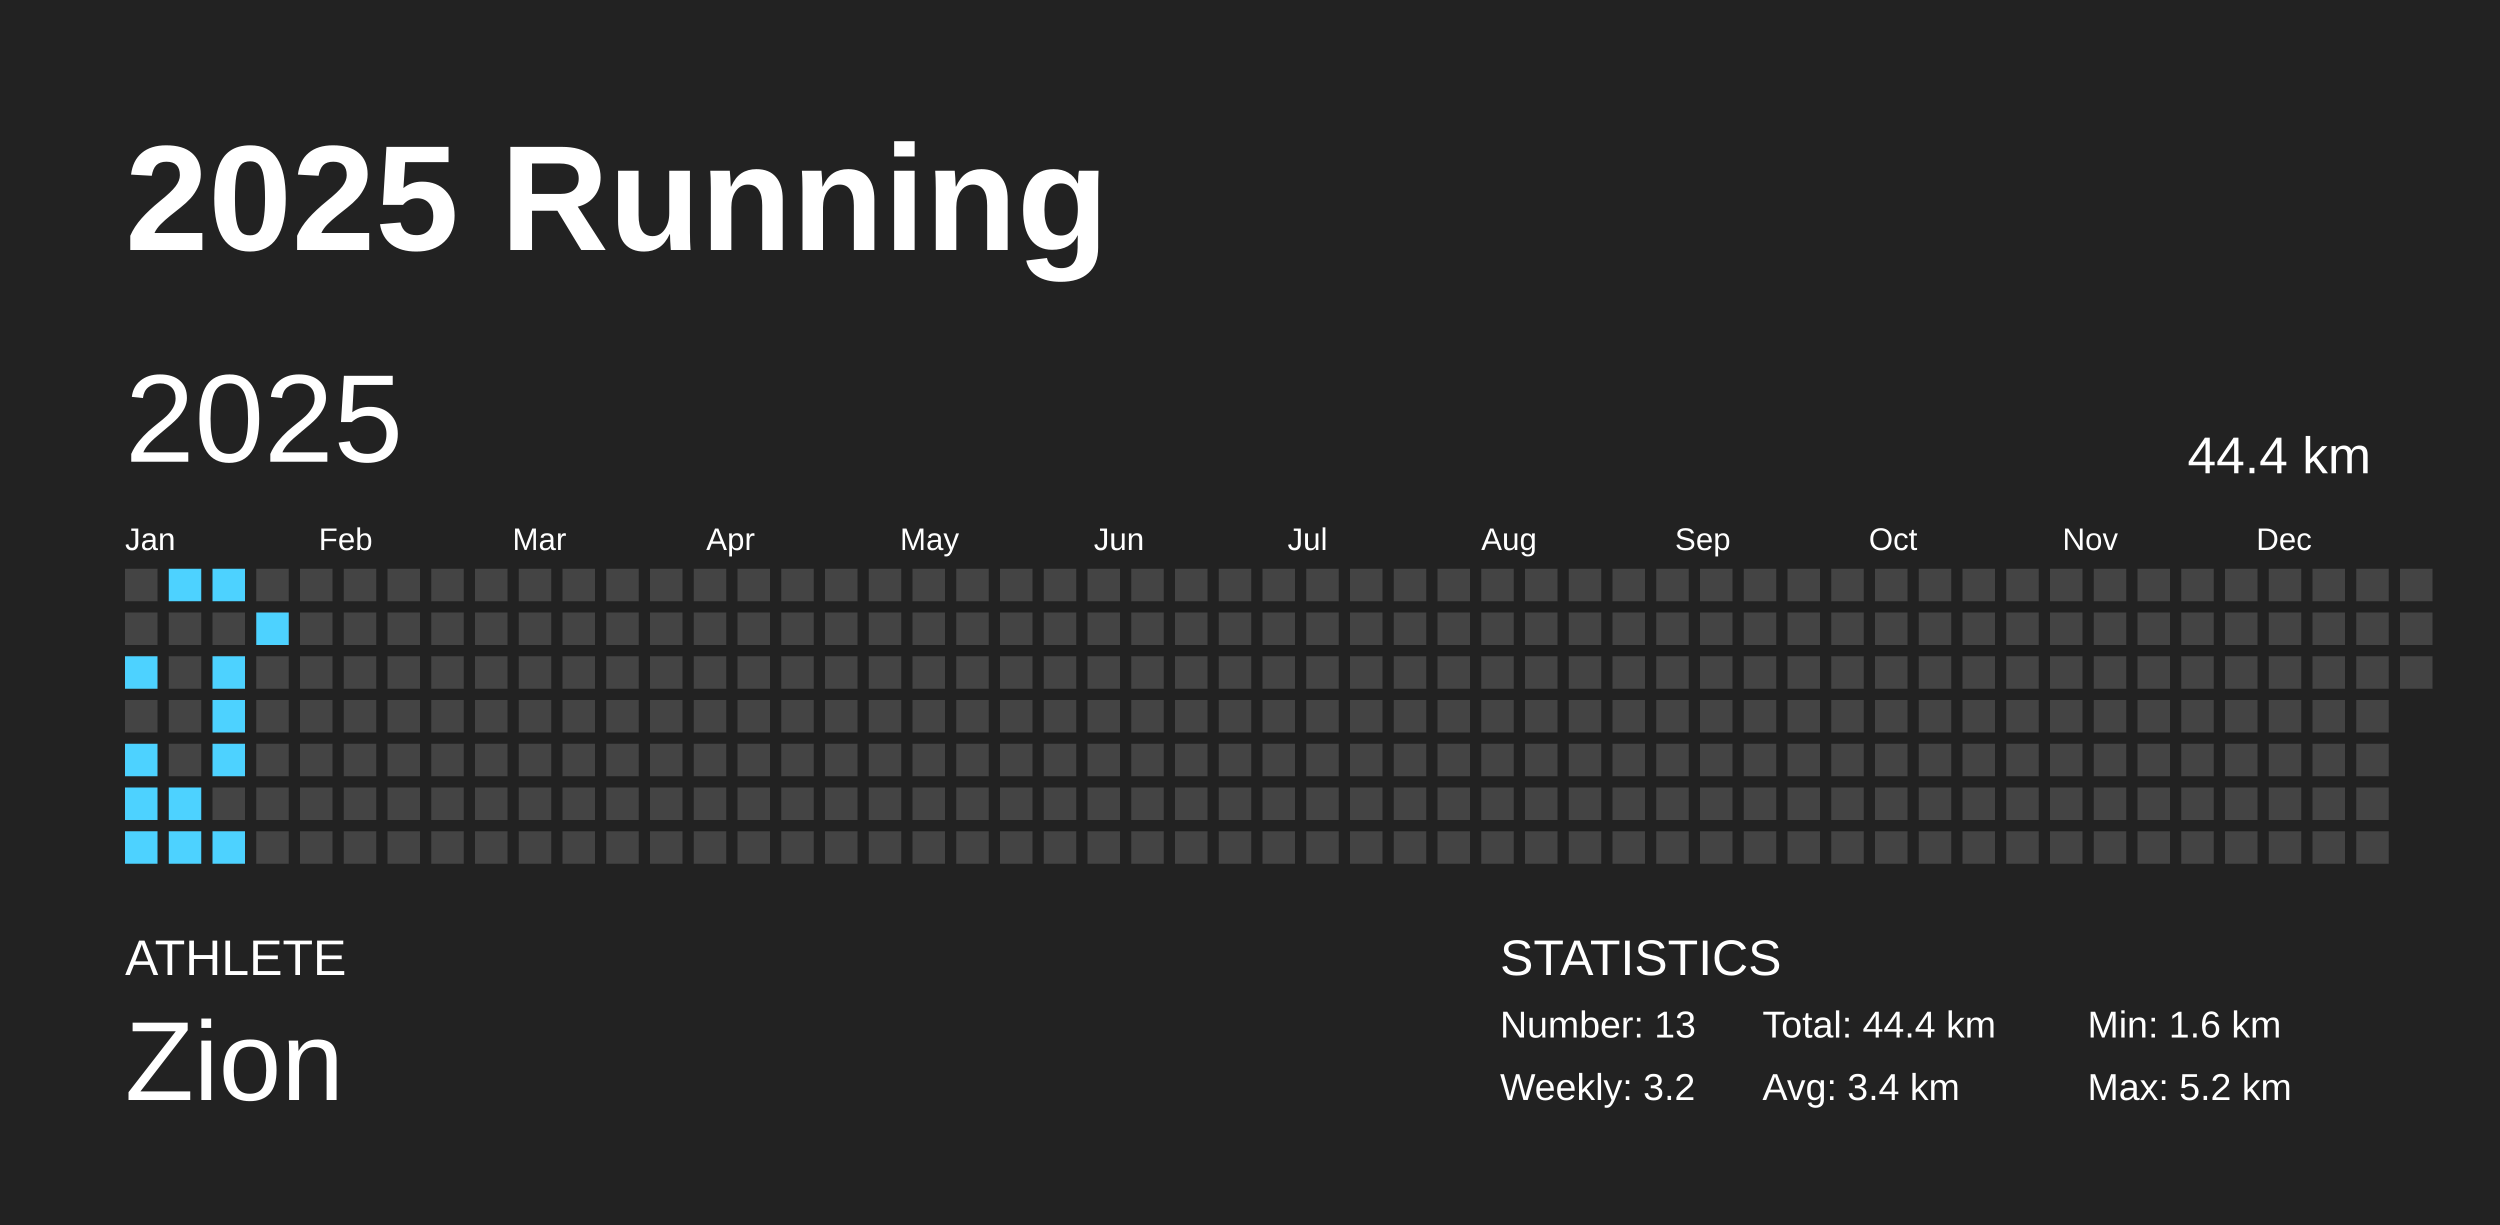
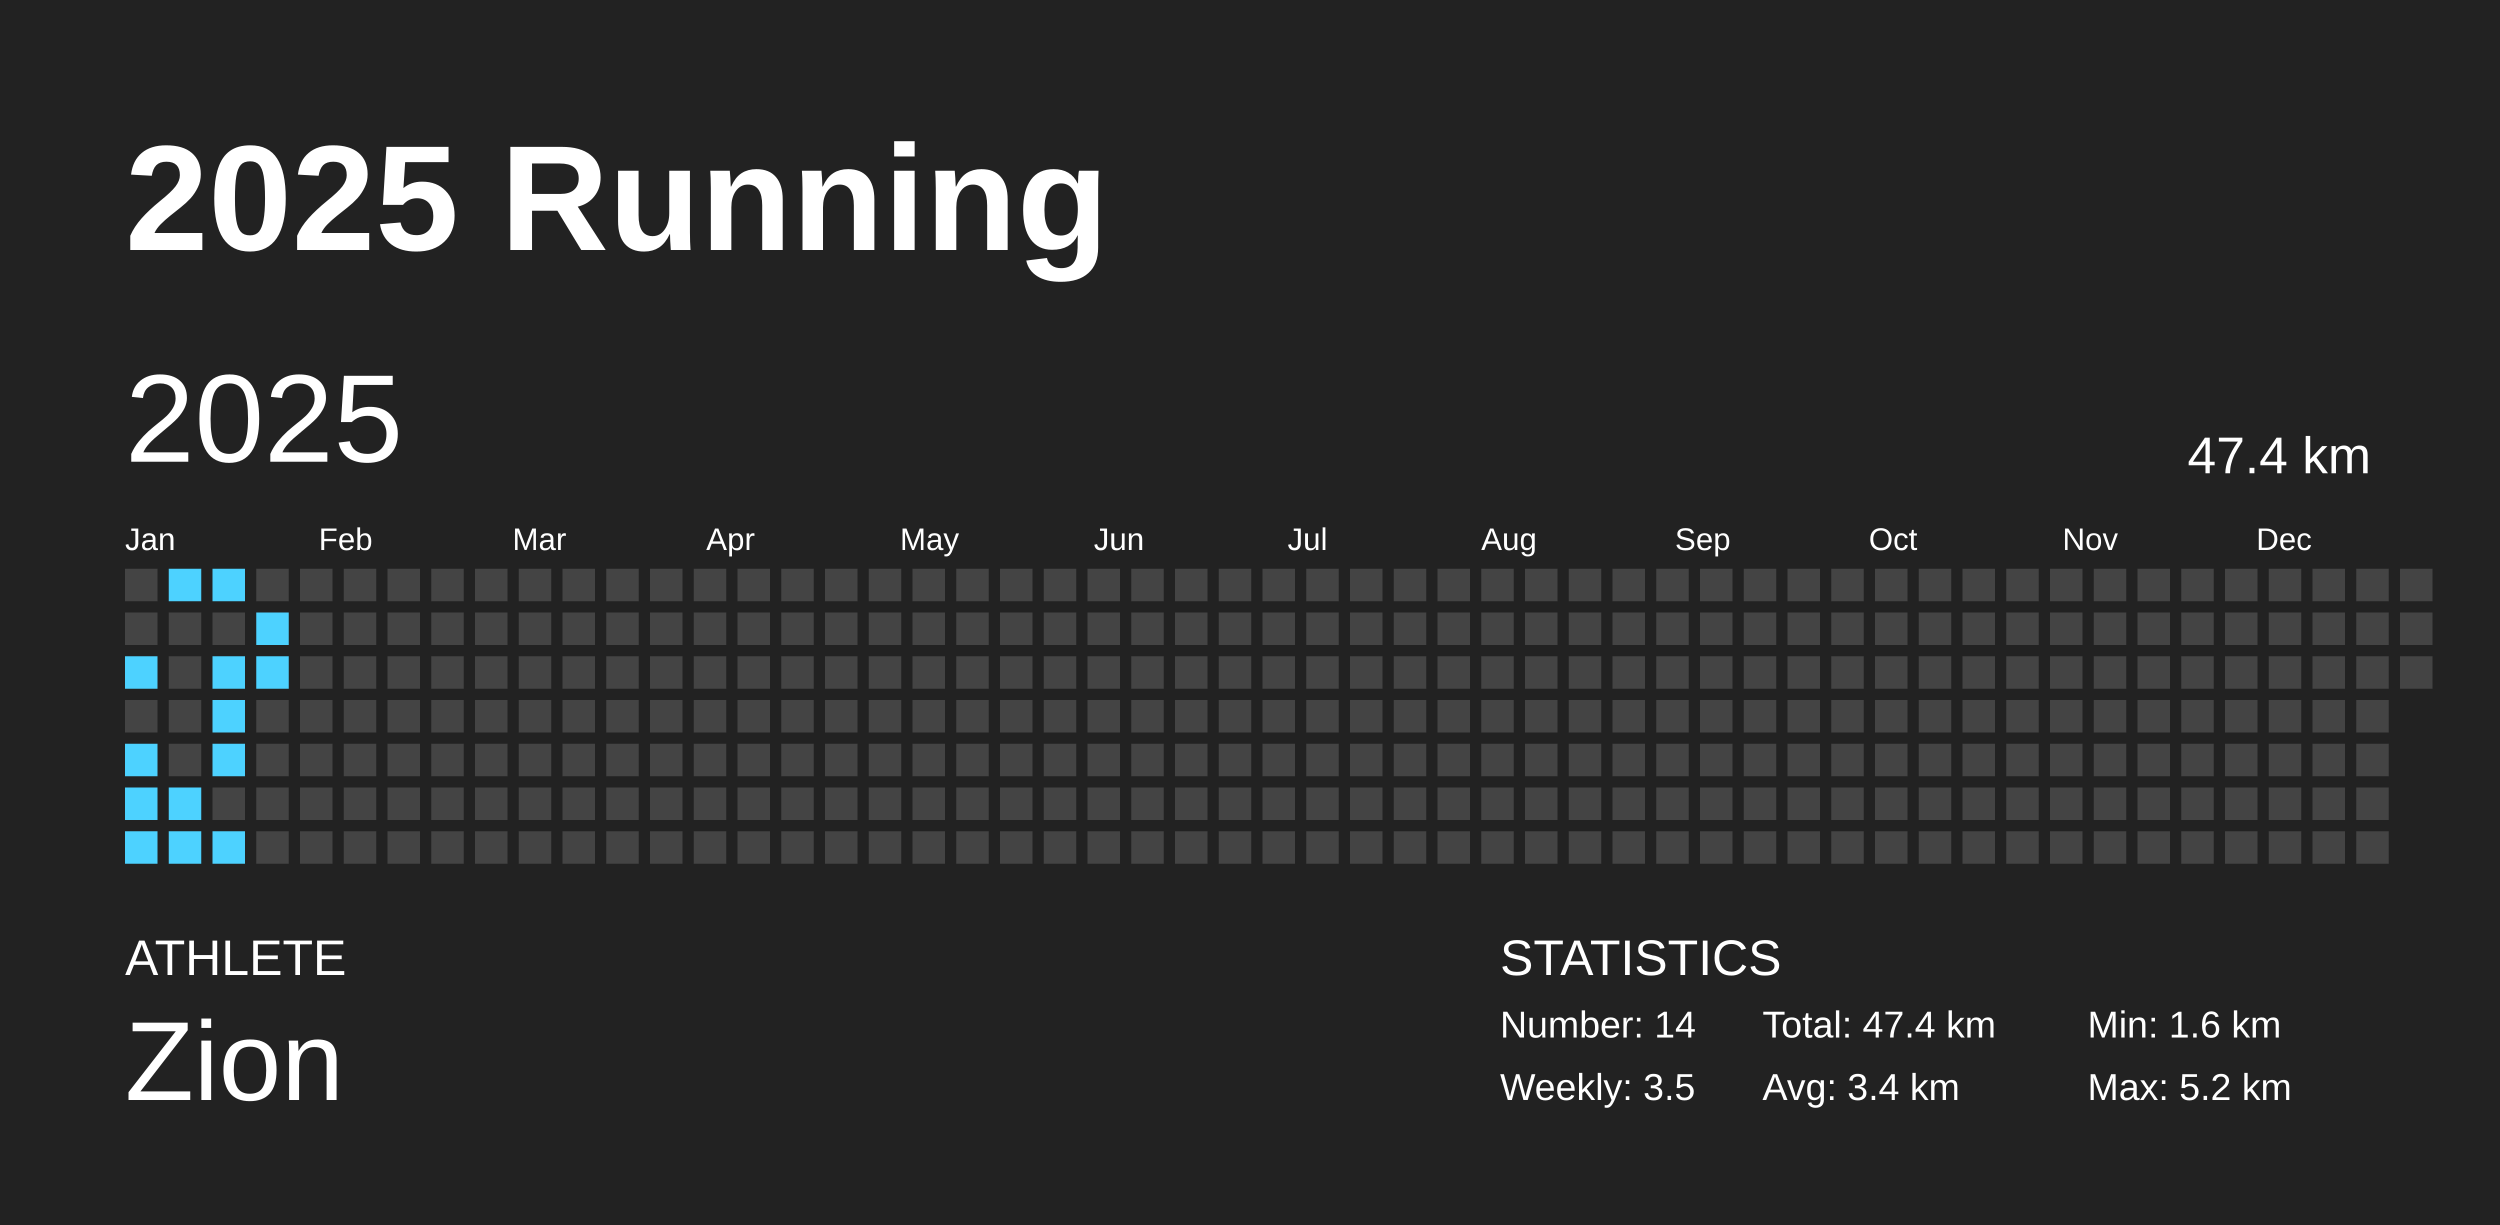
<svg xmlns="http://www.w3.org/2000/svg" baseProfile="full" height="98mm" version="1.1" viewBox="0,0,200,98" width="200mm">
  <defs />
  <rect fill="#222222" height="98" width="200" x="0" y="0" />
  <text fill="#FFFFFF" style="font-size:12px; font-family:Arial; font-weight:bold;" x="10" y="20">2025 Running</text>
  <text fill="#FFFFFF" style="font-size:4px; font-family:Arial" x="10" y="78">ATHLETE</text>
  <text fill="#FFFFFF" style="font-size:9px; font-family:Arial" x="10" y="88">Zion</text>
  <text fill="#FFFFFF" style="font-size:4px; font-family:Arial" x="120" y="78">STATISTICS</text>
-   <text fill="#FFFFFF" style="font-size:3px; font-family:Arial" x="120" y="83">Number: 13</text>
-   <text fill="#FFFFFF" style="font-size:3px; font-family:Arial" x="120" y="88">Weekly: 3.2</text>
-   <text fill="#FFFFFF" style="font-size:3px; font-family:Arial" x="141" y="83">Total: 44.4 km</text>
+   <text fill="#FFFFFF" style="font-size:3px; font-family:Arial" x="120" y="83">Number: 14</text>
+   <text fill="#FFFFFF" style="font-size:3px; font-family:Arial" x="120" y="88">Weekly: 3.5</text>
+   <text fill="#FFFFFF" style="font-size:3px; font-family:Arial" x="141" y="83">Total: 47.4 km</text>
  <text fill="#FFFFFF" style="font-size:3px; font-family:Arial" x="141" y="88">Avg: 3.4 km</text>
  <text fill="#FFFFFF" style="font-size:3px; font-family:Arial" x="167" y="83">Min: 1.6 km</text>
  <text fill="#FFFFFF" style="font-size:3px; font-family:Arial" x="167" y="88">Max: 5.2 km</text>
  <text dominant-baseline="hanging" fill="#FFFFFF" style="font-size:10.0px; font-family:Arial;" x="10" y="30">2025</text>
-   <text dominant-baseline="hanging" fill="#FFFFFF" style="font-size:4.125px; font-family:Arial;" x="175" y="35">44.4 km</text>
+   <text dominant-baseline="hanging" fill="#FFFFFF" style="font-size:4.125px; font-family:Arial;" x="175" y="35">47.4 km</text>
  <text fill="#FFFFFF" style="font-size:2.5px; font-family:Arial" x="10.0" y="44">Jan</text>
  <text fill="#FFFFFF" style="font-size:2.5px; font-family:Arial" x="25.5" y="44">Feb</text>
  <text fill="#FFFFFF" style="font-size:2.5px; font-family:Arial" x="41.0" y="44">Mar</text>
  <text fill="#FFFFFF" style="font-size:2.5px; font-family:Arial" x="56.5" y="44">Apr</text>
  <text fill="#FFFFFF" style="font-size:2.5px; font-family:Arial" x="72.0" y="44">May</text>
  <text fill="#FFFFFF" style="font-size:2.5px; font-family:Arial" x="87.5" y="44">Jun</text>
  <text fill="#FFFFFF" style="font-size:2.5px; font-family:Arial" x="103.0" y="44">Jul</text>
  <text fill="#FFFFFF" style="font-size:2.5px; font-family:Arial" x="118.5" y="44">Aug</text>
  <text fill="#FFFFFF" style="font-size:2.5px; font-family:Arial" x="134.0" y="44">Sep</text>
  <text fill="#FFFFFF" style="font-size:2.5px; font-family:Arial" x="149.5" y="44">Oct</text>
  <text fill="#FFFFFF" style="font-size:2.5px; font-family:Arial" x="165.0" y="44">Nov</text>
  <text fill="#FFFFFF" style="font-size:2.5px; font-family:Arial" x="180.5" y="44">Dec</text>
  <rect fill="#444444" height="2.6" width="2.6" x="10.0" y="45.5" />
  <rect fill="#444444" height="2.6" width="2.6" x="10.0" y="49.0" />
  <rect fill="#4dd2ff" height="2.6" width="2.6" x="10.0" y="52.5" />
  <rect fill="#444444" height="2.6" width="2.6" x="10.0" y="56.0" />
  <rect fill="#4dd2ff" height="2.6" width="2.6" x="10.0" y="59.5" />
  <rect fill="#4dd2ff" height="2.6" width="2.6" x="10.0" y="63.0" />
  <rect fill="#4dd2ff" height="2.6" width="2.6" x="10.0" y="66.5" />
  <rect fill="#4dd2ff" height="2.6" width="2.6" x="13.5" y="45.5" />
  <rect fill="#444444" height="2.6" width="2.6" x="13.5" y="49.0" />
  <rect fill="#444444" height="2.6" width="2.6" x="13.5" y="52.5" />
  <rect fill="#444444" height="2.6" width="2.6" x="13.5" y="56.0" />
  <rect fill="#444444" height="2.6" width="2.6" x="13.5" y="59.5" />
  <rect fill="#4dd2ff" height="2.6" width="2.6" x="13.5" y="63.0" />
  <rect fill="#4dd2ff" height="2.6" width="2.6" x="13.5" y="66.5" />
  <rect fill="#4dd2ff" height="2.6" width="2.6" x="17.0" y="45.5" />
  <rect fill="#444444" height="2.6" width="2.6" x="17.0" y="49.0" />
  <rect fill="#4dd2ff" height="2.6" width="2.6" x="17.0" y="52.5" />
  <rect fill="#4dd2ff" height="2.6" width="2.6" x="17.0" y="56.0" />
  <rect fill="#4dd2ff" height="2.6" width="2.6" x="17.0" y="59.5" />
  <rect fill="#444444" height="2.6" width="2.6" x="17.0" y="63.0" />
  <rect fill="#4dd2ff" height="2.6" width="2.6" x="17.0" y="66.5" />
  <rect fill="#444444" height="2.6" width="2.6" x="20.5" y="45.5" />
  <rect fill="#4dd2ff" height="2.6" width="2.6" x="20.5" y="49.0" />
-   <rect fill="#444444" height="2.6" width="2.6" x="20.5" y="52.5" />
+   <rect fill="#4dd2ff" height="2.6" width="2.6" x="20.5" y="52.5" />
  <rect fill="#444444" height="2.6" width="2.6" x="20.5" y="56.0" />
  <rect fill="#444444" height="2.6" width="2.6" x="20.5" y="59.5" />
  <rect fill="#444444" height="2.6" width="2.6" x="20.5" y="63.0" />
  <rect fill="#444444" height="2.6" width="2.6" x="20.5" y="66.5" />
  <rect fill="#444444" height="2.6" width="2.6" x="24.0" y="45.5" />
  <rect fill="#444444" height="2.6" width="2.6" x="24.0" y="49.0" />
  <rect fill="#444444" height="2.6" width="2.6" x="24.0" y="52.5" />
  <rect fill="#444444" height="2.6" width="2.6" x="24.0" y="56.0" />
  <rect fill="#444444" height="2.6" width="2.6" x="24.0" y="59.5" />
  <rect fill="#444444" height="2.6" width="2.6" x="24.0" y="63.0" />
  <rect fill="#444444" height="2.6" width="2.6" x="24.0" y="66.5" />
  <rect fill="#444444" height="2.6" width="2.6" x="27.5" y="45.5" />
  <rect fill="#444444" height="2.6" width="2.6" x="27.5" y="49.0" />
  <rect fill="#444444" height="2.6" width="2.6" x="27.5" y="52.5" />
  <rect fill="#444444" height="2.6" width="2.6" x="27.5" y="56.0" />
  <rect fill="#444444" height="2.6" width="2.6" x="27.5" y="59.5" />
  <rect fill="#444444" height="2.6" width="2.6" x="27.5" y="63.0" />
  <rect fill="#444444" height="2.6" width="2.6" x="27.5" y="66.5" />
  <rect fill="#444444" height="2.6" width="2.6" x="31.0" y="45.5" />
  <rect fill="#444444" height="2.6" width="2.6" x="31.0" y="49.0" />
  <rect fill="#444444" height="2.6" width="2.6" x="31.0" y="52.5" />
  <rect fill="#444444" height="2.6" width="2.6" x="31.0" y="56.0" />
  <rect fill="#444444" height="2.6" width="2.6" x="31.0" y="59.5" />
  <rect fill="#444444" height="2.6" width="2.6" x="31.0" y="63.0" />
  <rect fill="#444444" height="2.6" width="2.6" x="31.0" y="66.5" />
  <rect fill="#444444" height="2.6" width="2.6" x="34.5" y="45.5" />
  <rect fill="#444444" height="2.6" width="2.6" x="34.5" y="49.0" />
  <rect fill="#444444" height="2.6" width="2.6" x="34.5" y="52.5" />
  <rect fill="#444444" height="2.6" width="2.6" x="34.5" y="56.0" />
  <rect fill="#444444" height="2.6" width="2.6" x="34.5" y="59.5" />
  <rect fill="#444444" height="2.6" width="2.6" x="34.5" y="63.0" />
  <rect fill="#444444" height="2.6" width="2.6" x="34.5" y="66.5" />
  <rect fill="#444444" height="2.6" width="2.6" x="38.0" y="45.5" />
  <rect fill="#444444" height="2.6" width="2.6" x="38.0" y="49.0" />
  <rect fill="#444444" height="2.6" width="2.6" x="38.0" y="52.5" />
  <rect fill="#444444" height="2.6" width="2.6" x="38.0" y="56.0" />
  <rect fill="#444444" height="2.6" width="2.6" x="38.0" y="59.5" />
  <rect fill="#444444" height="2.6" width="2.6" x="38.0" y="63.0" />
  <rect fill="#444444" height="2.6" width="2.6" x="38.0" y="66.5" />
  <rect fill="#444444" height="2.6" width="2.6" x="41.5" y="45.5" />
  <rect fill="#444444" height="2.6" width="2.6" x="41.5" y="49.0" />
  <rect fill="#444444" height="2.6" width="2.6" x="41.5" y="52.5" />
  <rect fill="#444444" height="2.6" width="2.6" x="41.5" y="56.0" />
  <rect fill="#444444" height="2.6" width="2.6" x="41.5" y="59.5" />
  <rect fill="#444444" height="2.6" width="2.6" x="41.5" y="63.0" />
  <rect fill="#444444" height="2.6" width="2.6" x="41.5" y="66.5" />
  <rect fill="#444444" height="2.6" width="2.6" x="45.0" y="45.5" />
  <rect fill="#444444" height="2.6" width="2.6" x="45.0" y="49.0" />
  <rect fill="#444444" height="2.6" width="2.6" x="45.0" y="52.5" />
  <rect fill="#444444" height="2.6" width="2.6" x="45.0" y="56.0" />
  <rect fill="#444444" height="2.6" width="2.6" x="45.0" y="59.5" />
  <rect fill="#444444" height="2.6" width="2.6" x="45.0" y="63.0" />
  <rect fill="#444444" height="2.6" width="2.6" x="45.0" y="66.5" />
  <rect fill="#444444" height="2.6" width="2.6" x="48.5" y="45.5" />
  <rect fill="#444444" height="2.6" width="2.6" x="48.5" y="49.0" />
  <rect fill="#444444" height="2.6" width="2.6" x="48.5" y="52.5" />
  <rect fill="#444444" height="2.6" width="2.6" x="48.5" y="56.0" />
  <rect fill="#444444" height="2.6" width="2.6" x="48.5" y="59.5" />
  <rect fill="#444444" height="2.6" width="2.6" x="48.5" y="63.0" />
  <rect fill="#444444" height="2.6" width="2.6" x="48.5" y="66.5" />
  <rect fill="#444444" height="2.6" width="2.6" x="52.0" y="45.5" />
  <rect fill="#444444" height="2.6" width="2.6" x="52.0" y="49.0" />
  <rect fill="#444444" height="2.6" width="2.6" x="52.0" y="52.5" />
  <rect fill="#444444" height="2.6" width="2.6" x="52.0" y="56.0" />
  <rect fill="#444444" height="2.6" width="2.6" x="52.0" y="59.5" />
  <rect fill="#444444" height="2.6" width="2.6" x="52.0" y="63.0" />
  <rect fill="#444444" height="2.6" width="2.6" x="52.0" y="66.5" />
  <rect fill="#444444" height="2.6" width="2.6" x="55.5" y="45.5" />
  <rect fill="#444444" height="2.6" width="2.6" x="55.5" y="49.0" />
  <rect fill="#444444" height="2.6" width="2.6" x="55.5" y="52.5" />
  <rect fill="#444444" height="2.6" width="2.6" x="55.5" y="56.0" />
  <rect fill="#444444" height="2.6" width="2.6" x="55.5" y="59.5" />
  <rect fill="#444444" height="2.6" width="2.6" x="55.5" y="63.0" />
  <rect fill="#444444" height="2.6" width="2.6" x="55.5" y="66.5" />
  <rect fill="#444444" height="2.6" width="2.6" x="59.0" y="45.5" />
  <rect fill="#444444" height="2.6" width="2.6" x="59.0" y="49.0" />
  <rect fill="#444444" height="2.6" width="2.6" x="59.0" y="52.5" />
  <rect fill="#444444" height="2.6" width="2.6" x="59.0" y="56.0" />
  <rect fill="#444444" height="2.6" width="2.6" x="59.0" y="59.5" />
  <rect fill="#444444" height="2.6" width="2.6" x="59.0" y="63.0" />
  <rect fill="#444444" height="2.6" width="2.6" x="59.0" y="66.5" />
  <rect fill="#444444" height="2.6" width="2.6" x="62.5" y="45.5" />
  <rect fill="#444444" height="2.6" width="2.6" x="62.5" y="49.0" />
  <rect fill="#444444" height="2.6" width="2.6" x="62.5" y="52.5" />
  <rect fill="#444444" height="2.6" width="2.6" x="62.5" y="56.0" />
  <rect fill="#444444" height="2.6" width="2.6" x="62.5" y="59.5" />
  <rect fill="#444444" height="2.6" width="2.6" x="62.5" y="63.0" />
  <rect fill="#444444" height="2.6" width="2.6" x="62.5" y="66.5" />
  <rect fill="#444444" height="2.6" width="2.6" x="66.0" y="45.5" />
  <rect fill="#444444" height="2.6" width="2.6" x="66.0" y="49.0" />
  <rect fill="#444444" height="2.6" width="2.6" x="66.0" y="52.5" />
  <rect fill="#444444" height="2.6" width="2.6" x="66.0" y="56.0" />
  <rect fill="#444444" height="2.6" width="2.6" x="66.0" y="59.5" />
  <rect fill="#444444" height="2.6" width="2.6" x="66.0" y="63.0" />
  <rect fill="#444444" height="2.6" width="2.6" x="66.0" y="66.5" />
  <rect fill="#444444" height="2.6" width="2.6" x="69.5" y="45.5" />
  <rect fill="#444444" height="2.6" width="2.6" x="69.5" y="49.0" />
  <rect fill="#444444" height="2.6" width="2.6" x="69.5" y="52.5" />
  <rect fill="#444444" height="2.6" width="2.6" x="69.5" y="56.0" />
  <rect fill="#444444" height="2.6" width="2.6" x="69.5" y="59.5" />
  <rect fill="#444444" height="2.6" width="2.6" x="69.5" y="63.0" />
  <rect fill="#444444" height="2.6" width="2.6" x="69.5" y="66.5" />
  <rect fill="#444444" height="2.6" width="2.6" x="73.0" y="45.5" />
  <rect fill="#444444" height="2.6" width="2.6" x="73.0" y="49.0" />
  <rect fill="#444444" height="2.6" width="2.6" x="73.0" y="52.5" />
  <rect fill="#444444" height="2.6" width="2.6" x="73.0" y="56.0" />
  <rect fill="#444444" height="2.6" width="2.6" x="73.0" y="59.5" />
  <rect fill="#444444" height="2.6" width="2.6" x="73.0" y="63.0" />
  <rect fill="#444444" height="2.6" width="2.6" x="73.0" y="66.5" />
  <rect fill="#444444" height="2.6" width="2.6" x="76.5" y="45.5" />
  <rect fill="#444444" height="2.6" width="2.6" x="76.5" y="49.0" />
  <rect fill="#444444" height="2.6" width="2.6" x="76.5" y="52.5" />
  <rect fill="#444444" height="2.6" width="2.6" x="76.5" y="56.0" />
  <rect fill="#444444" height="2.6" width="2.6" x="76.5" y="59.5" />
  <rect fill="#444444" height="2.6" width="2.6" x="76.5" y="63.0" />
  <rect fill="#444444" height="2.6" width="2.6" x="76.5" y="66.5" />
  <rect fill="#444444" height="2.6" width="2.6" x="80.0" y="45.5" />
  <rect fill="#444444" height="2.6" width="2.6" x="80.0" y="49.0" />
  <rect fill="#444444" height="2.6" width="2.6" x="80.0" y="52.5" />
  <rect fill="#444444" height="2.6" width="2.6" x="80.0" y="56.0" />
  <rect fill="#444444" height="2.6" width="2.6" x="80.0" y="59.5" />
  <rect fill="#444444" height="2.6" width="2.6" x="80.0" y="63.0" />
  <rect fill="#444444" height="2.6" width="2.6" x="80.0" y="66.5" />
  <rect fill="#444444" height="2.6" width="2.6" x="83.5" y="45.5" />
  <rect fill="#444444" height="2.6" width="2.6" x="83.5" y="49.0" />
  <rect fill="#444444" height="2.6" width="2.6" x="83.5" y="52.5" />
  <rect fill="#444444" height="2.6" width="2.6" x="83.5" y="56.0" />
  <rect fill="#444444" height="2.6" width="2.6" x="83.5" y="59.5" />
  <rect fill="#444444" height="2.6" width="2.6" x="83.5" y="63.0" />
  <rect fill="#444444" height="2.6" width="2.6" x="83.5" y="66.5" />
  <rect fill="#444444" height="2.6" width="2.6" x="87.0" y="45.5" />
  <rect fill="#444444" height="2.6" width="2.6" x="87.0" y="49.0" />
  <rect fill="#444444" height="2.6" width="2.6" x="87.0" y="52.5" />
  <rect fill="#444444" height="2.6" width="2.6" x="87.0" y="56.0" />
  <rect fill="#444444" height="2.6" width="2.6" x="87.0" y="59.5" />
  <rect fill="#444444" height="2.6" width="2.6" x="87.0" y="63.0" />
  <rect fill="#444444" height="2.6" width="2.6" x="87.0" y="66.5" />
  <rect fill="#444444" height="2.6" width="2.6" x="90.5" y="45.5" />
  <rect fill="#444444" height="2.6" width="2.6" x="90.5" y="49.0" />
  <rect fill="#444444" height="2.6" width="2.6" x="90.5" y="52.5" />
  <rect fill="#444444" height="2.6" width="2.6" x="90.5" y="56.0" />
  <rect fill="#444444" height="2.6" width="2.6" x="90.5" y="59.5" />
  <rect fill="#444444" height="2.6" width="2.6" x="90.5" y="63.0" />
  <rect fill="#444444" height="2.6" width="2.6" x="90.5" y="66.5" />
  <rect fill="#444444" height="2.6" width="2.6" x="94.0" y="45.5" />
  <rect fill="#444444" height="2.6" width="2.6" x="94.0" y="49.0" />
  <rect fill="#444444" height="2.6" width="2.6" x="94.0" y="52.5" />
  <rect fill="#444444" height="2.6" width="2.6" x="94.0" y="56.0" />
  <rect fill="#444444" height="2.6" width="2.6" x="94.0" y="59.5" />
  <rect fill="#444444" height="2.6" width="2.6" x="94.0" y="63.0" />
  <rect fill="#444444" height="2.6" width="2.6" x="94.0" y="66.5" />
  <rect fill="#444444" height="2.6" width="2.6" x="97.5" y="45.5" />
  <rect fill="#444444" height="2.6" width="2.6" x="97.5" y="49.0" />
  <rect fill="#444444" height="2.6" width="2.6" x="97.5" y="52.5" />
  <rect fill="#444444" height="2.6" width="2.6" x="97.5" y="56.0" />
  <rect fill="#444444" height="2.6" width="2.6" x="97.5" y="59.5" />
  <rect fill="#444444" height="2.6" width="2.6" x="97.5" y="63.0" />
  <rect fill="#444444" height="2.6" width="2.6" x="97.5" y="66.5" />
  <rect fill="#444444" height="2.6" width="2.6" x="101.0" y="45.5" />
  <rect fill="#444444" height="2.6" width="2.6" x="101.0" y="49.0" />
  <rect fill="#444444" height="2.6" width="2.6" x="101.0" y="52.5" />
  <rect fill="#444444" height="2.6" width="2.6" x="101.0" y="56.0" />
  <rect fill="#444444" height="2.6" width="2.6" x="101.0" y="59.5" />
  <rect fill="#444444" height="2.6" width="2.6" x="101.0" y="63.0" />
  <rect fill="#444444" height="2.6" width="2.6" x="101.0" y="66.5" />
  <rect fill="#444444" height="2.6" width="2.6" x="104.5" y="45.5" />
  <rect fill="#444444" height="2.6" width="2.6" x="104.5" y="49.0" />
  <rect fill="#444444" height="2.6" width="2.6" x="104.5" y="52.5" />
  <rect fill="#444444" height="2.6" width="2.6" x="104.5" y="56.0" />
  <rect fill="#444444" height="2.6" width="2.6" x="104.5" y="59.5" />
  <rect fill="#444444" height="2.6" width="2.6" x="104.5" y="63.0" />
  <rect fill="#444444" height="2.6" width="2.6" x="104.5" y="66.5" />
  <rect fill="#444444" height="2.6" width="2.6" x="108.0" y="45.5" />
  <rect fill="#444444" height="2.6" width="2.6" x="108.0" y="49.0" />
  <rect fill="#444444" height="2.6" width="2.6" x="108.0" y="52.5" />
  <rect fill="#444444" height="2.6" width="2.6" x="108.0" y="56.0" />
  <rect fill="#444444" height="2.6" width="2.6" x="108.0" y="59.5" />
  <rect fill="#444444" height="2.6" width="2.6" x="108.0" y="63.0" />
  <rect fill="#444444" height="2.6" width="2.6" x="108.0" y="66.5" />
  <rect fill="#444444" height="2.6" width="2.6" x="111.5" y="45.5" />
  <rect fill="#444444" height="2.6" width="2.6" x="111.5" y="49.0" />
  <rect fill="#444444" height="2.6" width="2.6" x="111.5" y="52.5" />
  <rect fill="#444444" height="2.6" width="2.6" x="111.5" y="56.0" />
  <rect fill="#444444" height="2.6" width="2.6" x="111.5" y="59.5" />
  <rect fill="#444444" height="2.6" width="2.6" x="111.5" y="63.0" />
  <rect fill="#444444" height="2.6" width="2.6" x="111.5" y="66.5" />
  <rect fill="#444444" height="2.6" width="2.6" x="115.0" y="45.5" />
  <rect fill="#444444" height="2.6" width="2.6" x="115.0" y="49.0" />
  <rect fill="#444444" height="2.6" width="2.6" x="115.0" y="52.5" />
  <rect fill="#444444" height="2.6" width="2.6" x="115.0" y="56.0" />
  <rect fill="#444444" height="2.6" width="2.6" x="115.0" y="59.5" />
  <rect fill="#444444" height="2.6" width="2.6" x="115.0" y="63.0" />
  <rect fill="#444444" height="2.6" width="2.6" x="115.0" y="66.5" />
  <rect fill="#444444" height="2.6" width="2.6" x="118.5" y="45.5" />
  <rect fill="#444444" height="2.6" width="2.6" x="118.5" y="49.0" />
  <rect fill="#444444" height="2.6" width="2.6" x="118.5" y="52.5" />
  <rect fill="#444444" height="2.6" width="2.6" x="118.5" y="56.0" />
  <rect fill="#444444" height="2.6" width="2.6" x="118.5" y="59.5" />
  <rect fill="#444444" height="2.6" width="2.6" x="118.5" y="63.0" />
  <rect fill="#444444" height="2.6" width="2.6" x="118.5" y="66.5" />
  <rect fill="#444444" height="2.6" width="2.6" x="122.0" y="45.5" />
  <rect fill="#444444" height="2.6" width="2.6" x="122.0" y="49.0" />
  <rect fill="#444444" height="2.6" width="2.6" x="122.0" y="52.5" />
  <rect fill="#444444" height="2.6" width="2.6" x="122.0" y="56.0" />
  <rect fill="#444444" height="2.6" width="2.6" x="122.0" y="59.5" />
  <rect fill="#444444" height="2.6" width="2.6" x="122.0" y="63.0" />
  <rect fill="#444444" height="2.6" width="2.6" x="122.0" y="66.5" />
  <rect fill="#444444" height="2.6" width="2.6" x="125.5" y="45.5" />
  <rect fill="#444444" height="2.6" width="2.6" x="125.5" y="49.0" />
  <rect fill="#444444" height="2.6" width="2.6" x="125.5" y="52.5" />
  <rect fill="#444444" height="2.6" width="2.6" x="125.5" y="56.0" />
  <rect fill="#444444" height="2.6" width="2.6" x="125.5" y="59.5" />
  <rect fill="#444444" height="2.6" width="2.6" x="125.5" y="63.0" />
  <rect fill="#444444" height="2.6" width="2.6" x="125.5" y="66.5" />
  <rect fill="#444444" height="2.6" width="2.6" x="129.0" y="45.5" />
  <rect fill="#444444" height="2.6" width="2.6" x="129.0" y="49.0" />
  <rect fill="#444444" height="2.6" width="2.6" x="129.0" y="52.5" />
  <rect fill="#444444" height="2.6" width="2.6" x="129.0" y="56.0" />
  <rect fill="#444444" height="2.6" width="2.6" x="129.0" y="59.5" />
  <rect fill="#444444" height="2.6" width="2.6" x="129.0" y="63.0" />
  <rect fill="#444444" height="2.6" width="2.6" x="129.0" y="66.5" />
  <rect fill="#444444" height="2.6" width="2.6" x="132.5" y="45.5" />
  <rect fill="#444444" height="2.6" width="2.6" x="132.5" y="49.0" />
  <rect fill="#444444" height="2.6" width="2.6" x="132.5" y="52.5" />
  <rect fill="#444444" height="2.6" width="2.6" x="132.5" y="56.0" />
  <rect fill="#444444" height="2.6" width="2.6" x="132.5" y="59.5" />
  <rect fill="#444444" height="2.6" width="2.6" x="132.5" y="63.0" />
  <rect fill="#444444" height="2.6" width="2.6" x="132.5" y="66.5" />
  <rect fill="#444444" height="2.6" width="2.6" x="136.0" y="45.5" />
  <rect fill="#444444" height="2.6" width="2.6" x="136.0" y="49.0" />
  <rect fill="#444444" height="2.6" width="2.6" x="136.0" y="52.5" />
  <rect fill="#444444" height="2.6" width="2.6" x="136.0" y="56.0" />
  <rect fill="#444444" height="2.6" width="2.6" x="136.0" y="59.5" />
  <rect fill="#444444" height="2.6" width="2.6" x="136.0" y="63.0" />
  <rect fill="#444444" height="2.6" width="2.6" x="136.0" y="66.5" />
  <rect fill="#444444" height="2.6" width="2.6" x="139.5" y="45.5" />
  <rect fill="#444444" height="2.6" width="2.6" x="139.5" y="49.0" />
  <rect fill="#444444" height="2.6" width="2.6" x="139.5" y="52.5" />
  <rect fill="#444444" height="2.6" width="2.6" x="139.5" y="56.0" />
  <rect fill="#444444" height="2.6" width="2.6" x="139.5" y="59.5" />
  <rect fill="#444444" height="2.6" width="2.6" x="139.5" y="63.0" />
  <rect fill="#444444" height="2.6" width="2.6" x="139.5" y="66.5" />
  <rect fill="#444444" height="2.6" width="2.6" x="143.0" y="45.5" />
  <rect fill="#444444" height="2.6" width="2.6" x="143.0" y="49.0" />
  <rect fill="#444444" height="2.6" width="2.6" x="143.0" y="52.5" />
  <rect fill="#444444" height="2.6" width="2.6" x="143.0" y="56.0" />
  <rect fill="#444444" height="2.6" width="2.6" x="143.0" y="59.5" />
  <rect fill="#444444" height="2.6" width="2.6" x="143.0" y="63.0" />
  <rect fill="#444444" height="2.6" width="2.6" x="143.0" y="66.5" />
  <rect fill="#444444" height="2.6" width="2.6" x="146.5" y="45.5" />
  <rect fill="#444444" height="2.6" width="2.6" x="146.5" y="49.0" />
  <rect fill="#444444" height="2.6" width="2.6" x="146.5" y="52.5" />
  <rect fill="#444444" height="2.6" width="2.6" x="146.5" y="56.0" />
  <rect fill="#444444" height="2.6" width="2.6" x="146.5" y="59.5" />
  <rect fill="#444444" height="2.6" width="2.6" x="146.5" y="63.0" />
  <rect fill="#444444" height="2.6" width="2.6" x="146.5" y="66.5" />
  <rect fill="#444444" height="2.6" width="2.6" x="150.0" y="45.5" />
  <rect fill="#444444" height="2.6" width="2.6" x="150.0" y="49.0" />
  <rect fill="#444444" height="2.6" width="2.6" x="150.0" y="52.5" />
  <rect fill="#444444" height="2.6" width="2.6" x="150.0" y="56.0" />
  <rect fill="#444444" height="2.6" width="2.6" x="150.0" y="59.5" />
  <rect fill="#444444" height="2.6" width="2.6" x="150.0" y="63.0" />
  <rect fill="#444444" height="2.6" width="2.6" x="150.0" y="66.5" />
  <rect fill="#444444" height="2.6" width="2.6" x="153.5" y="45.5" />
  <rect fill="#444444" height="2.6" width="2.6" x="153.5" y="49.0" />
  <rect fill="#444444" height="2.6" width="2.6" x="153.5" y="52.5" />
  <rect fill="#444444" height="2.6" width="2.6" x="153.5" y="56.0" />
  <rect fill="#444444" height="2.6" width="2.6" x="153.5" y="59.5" />
  <rect fill="#444444" height="2.6" width="2.6" x="153.5" y="63.0" />
  <rect fill="#444444" height="2.6" width="2.6" x="153.5" y="66.5" />
  <rect fill="#444444" height="2.6" width="2.6" x="157.0" y="45.5" />
  <rect fill="#444444" height="2.6" width="2.6" x="157.0" y="49.0" />
  <rect fill="#444444" height="2.6" width="2.6" x="157.0" y="52.5" />
  <rect fill="#444444" height="2.6" width="2.6" x="157.0" y="56.0" />
  <rect fill="#444444" height="2.6" width="2.6" x="157.0" y="59.5" />
  <rect fill="#444444" height="2.6" width="2.6" x="157.0" y="63.0" />
  <rect fill="#444444" height="2.6" width="2.6" x="157.0" y="66.5" />
  <rect fill="#444444" height="2.6" width="2.6" x="160.5" y="45.5" />
  <rect fill="#444444" height="2.6" width="2.6" x="160.5" y="49.0" />
  <rect fill="#444444" height="2.6" width="2.6" x="160.5" y="52.5" />
  <rect fill="#444444" height="2.6" width="2.6" x="160.5" y="56.0" />
  <rect fill="#444444" height="2.6" width="2.6" x="160.5" y="59.5" />
  <rect fill="#444444" height="2.6" width="2.6" x="160.5" y="63.0" />
  <rect fill="#444444" height="2.6" width="2.6" x="160.5" y="66.5" />
  <rect fill="#444444" height="2.6" width="2.6" x="164.0" y="45.5" />
  <rect fill="#444444" height="2.6" width="2.6" x="164.0" y="49.0" />
  <rect fill="#444444" height="2.6" width="2.6" x="164.0" y="52.5" />
  <rect fill="#444444" height="2.6" width="2.6" x="164.0" y="56.0" />
  <rect fill="#444444" height="2.6" width="2.6" x="164.0" y="59.5" />
  <rect fill="#444444" height="2.6" width="2.6" x="164.0" y="63.0" />
  <rect fill="#444444" height="2.6" width="2.6" x="164.0" y="66.5" />
  <rect fill="#444444" height="2.6" width="2.6" x="167.5" y="45.5" />
  <rect fill="#444444" height="2.6" width="2.6" x="167.5" y="49.0" />
  <rect fill="#444444" height="2.6" width="2.6" x="167.5" y="52.5" />
  <rect fill="#444444" height="2.6" width="2.6" x="167.5" y="56.0" />
  <rect fill="#444444" height="2.6" width="2.6" x="167.5" y="59.5" />
  <rect fill="#444444" height="2.6" width="2.6" x="167.5" y="63.0" />
  <rect fill="#444444" height="2.6" width="2.6" x="167.5" y="66.5" />
  <rect fill="#444444" height="2.6" width="2.6" x="171.0" y="45.5" />
  <rect fill="#444444" height="2.6" width="2.6" x="171.0" y="49.0" />
  <rect fill="#444444" height="2.6" width="2.6" x="171.0" y="52.5" />
  <rect fill="#444444" height="2.6" width="2.6" x="171.0" y="56.0" />
  <rect fill="#444444" height="2.6" width="2.6" x="171.0" y="59.5" />
  <rect fill="#444444" height="2.6" width="2.6" x="171.0" y="63.0" />
  <rect fill="#444444" height="2.6" width="2.6" x="171.0" y="66.5" />
  <rect fill="#444444" height="2.6" width="2.6" x="174.5" y="45.5" />
  <rect fill="#444444" height="2.6" width="2.6" x="174.5" y="49.0" />
  <rect fill="#444444" height="2.6" width="2.6" x="174.5" y="52.5" />
  <rect fill="#444444" height="2.6" width="2.6" x="174.5" y="56.0" />
  <rect fill="#444444" height="2.6" width="2.6" x="174.5" y="59.5" />
  <rect fill="#444444" height="2.6" width="2.6" x="174.5" y="63.0" />
  <rect fill="#444444" height="2.6" width="2.6" x="174.5" y="66.5" />
  <rect fill="#444444" height="2.6" width="2.6" x="178.0" y="45.5" />
  <rect fill="#444444" height="2.6" width="2.6" x="178.0" y="49.0" />
  <rect fill="#444444" height="2.6" width="2.6" x="178.0" y="52.5" />
  <rect fill="#444444" height="2.6" width="2.6" x="178.0" y="56.0" />
  <rect fill="#444444" height="2.6" width="2.6" x="178.0" y="59.5" />
  <rect fill="#444444" height="2.6" width="2.6" x="178.0" y="63.0" />
  <rect fill="#444444" height="2.6" width="2.6" x="178.0" y="66.5" />
  <rect fill="#444444" height="2.6" width="2.6" x="181.5" y="45.5" />
  <rect fill="#444444" height="2.6" width="2.6" x="181.5" y="49.0" />
  <rect fill="#444444" height="2.6" width="2.6" x="181.5" y="52.5" />
  <rect fill="#444444" height="2.6" width="2.6" x="181.5" y="56.0" />
  <rect fill="#444444" height="2.6" width="2.6" x="181.5" y="59.5" />
  <rect fill="#444444" height="2.6" width="2.6" x="181.5" y="63.0" />
  <rect fill="#444444" height="2.6" width="2.6" x="181.5" y="66.5" />
  <rect fill="#444444" height="2.6" width="2.6" x="185.0" y="45.5" />
  <rect fill="#444444" height="2.6" width="2.6" x="185.0" y="49.0" />
  <rect fill="#444444" height="2.6" width="2.6" x="185.0" y="52.5" />
  <rect fill="#444444" height="2.6" width="2.6" x="185.0" y="56.0" />
  <rect fill="#444444" height="2.6" width="2.6" x="185.0" y="59.5" />
  <rect fill="#444444" height="2.6" width="2.6" x="185.0" y="63.0" />
  <rect fill="#444444" height="2.6" width="2.6" x="185.0" y="66.5" />
  <rect fill="#444444" height="2.6" width="2.6" x="188.5" y="45.5" />
  <rect fill="#444444" height="2.6" width="2.6" x="188.5" y="49.0" />
  <rect fill="#444444" height="2.6" width="2.6" x="188.5" y="52.5" />
  <rect fill="#444444" height="2.6" width="2.6" x="188.5" y="56.0" />
  <rect fill="#444444" height="2.6" width="2.6" x="188.5" y="59.5" />
  <rect fill="#444444" height="2.6" width="2.6" x="188.5" y="63.0" />
  <rect fill="#444444" height="2.6" width="2.6" x="188.5" y="66.5" />
  <rect fill="#444444" height="2.6" width="2.6" x="192.0" y="45.5" />
  <rect fill="#444444" height="2.6" width="2.6" x="192.0" y="49.0" />
  <rect fill="#444444" height="2.6" width="2.6" x="192.0" y="52.5" />
</svg>
